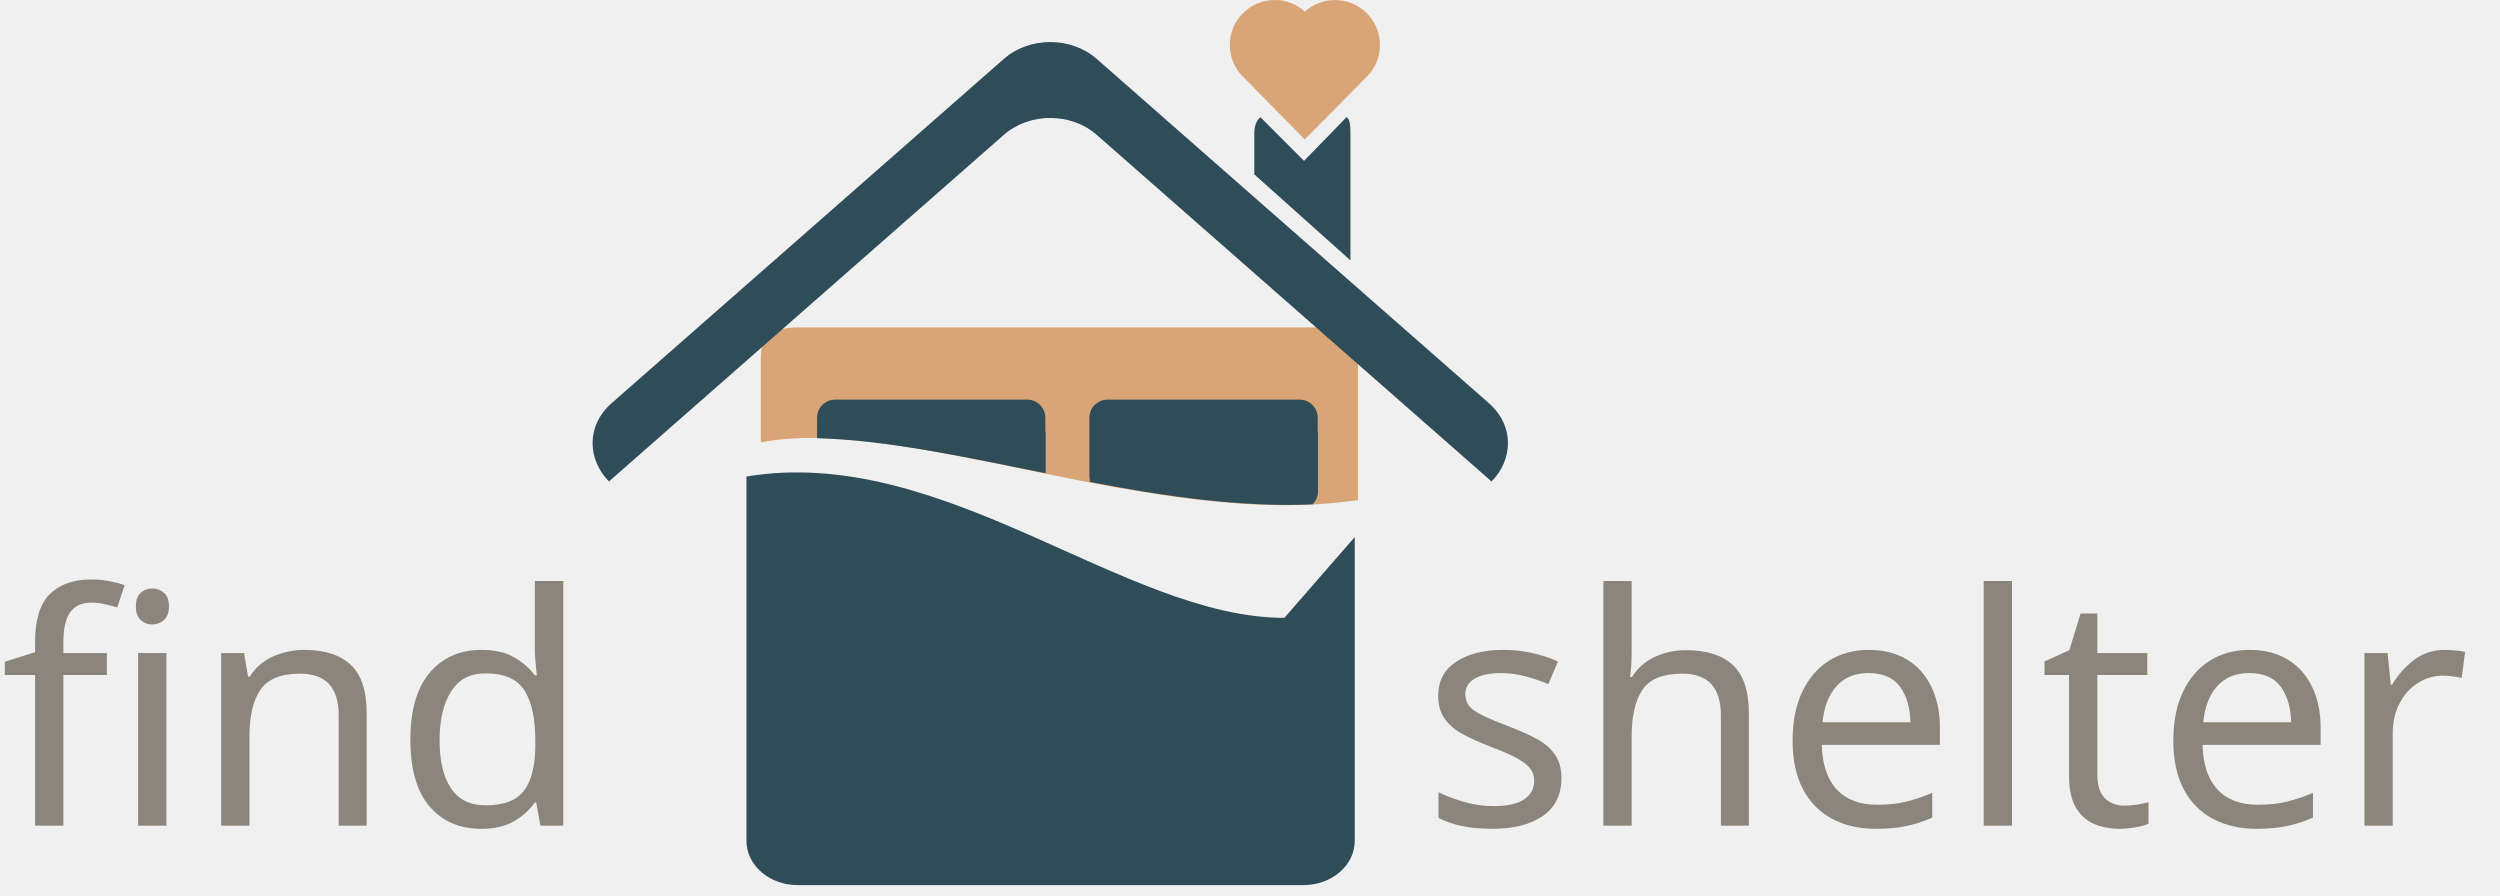
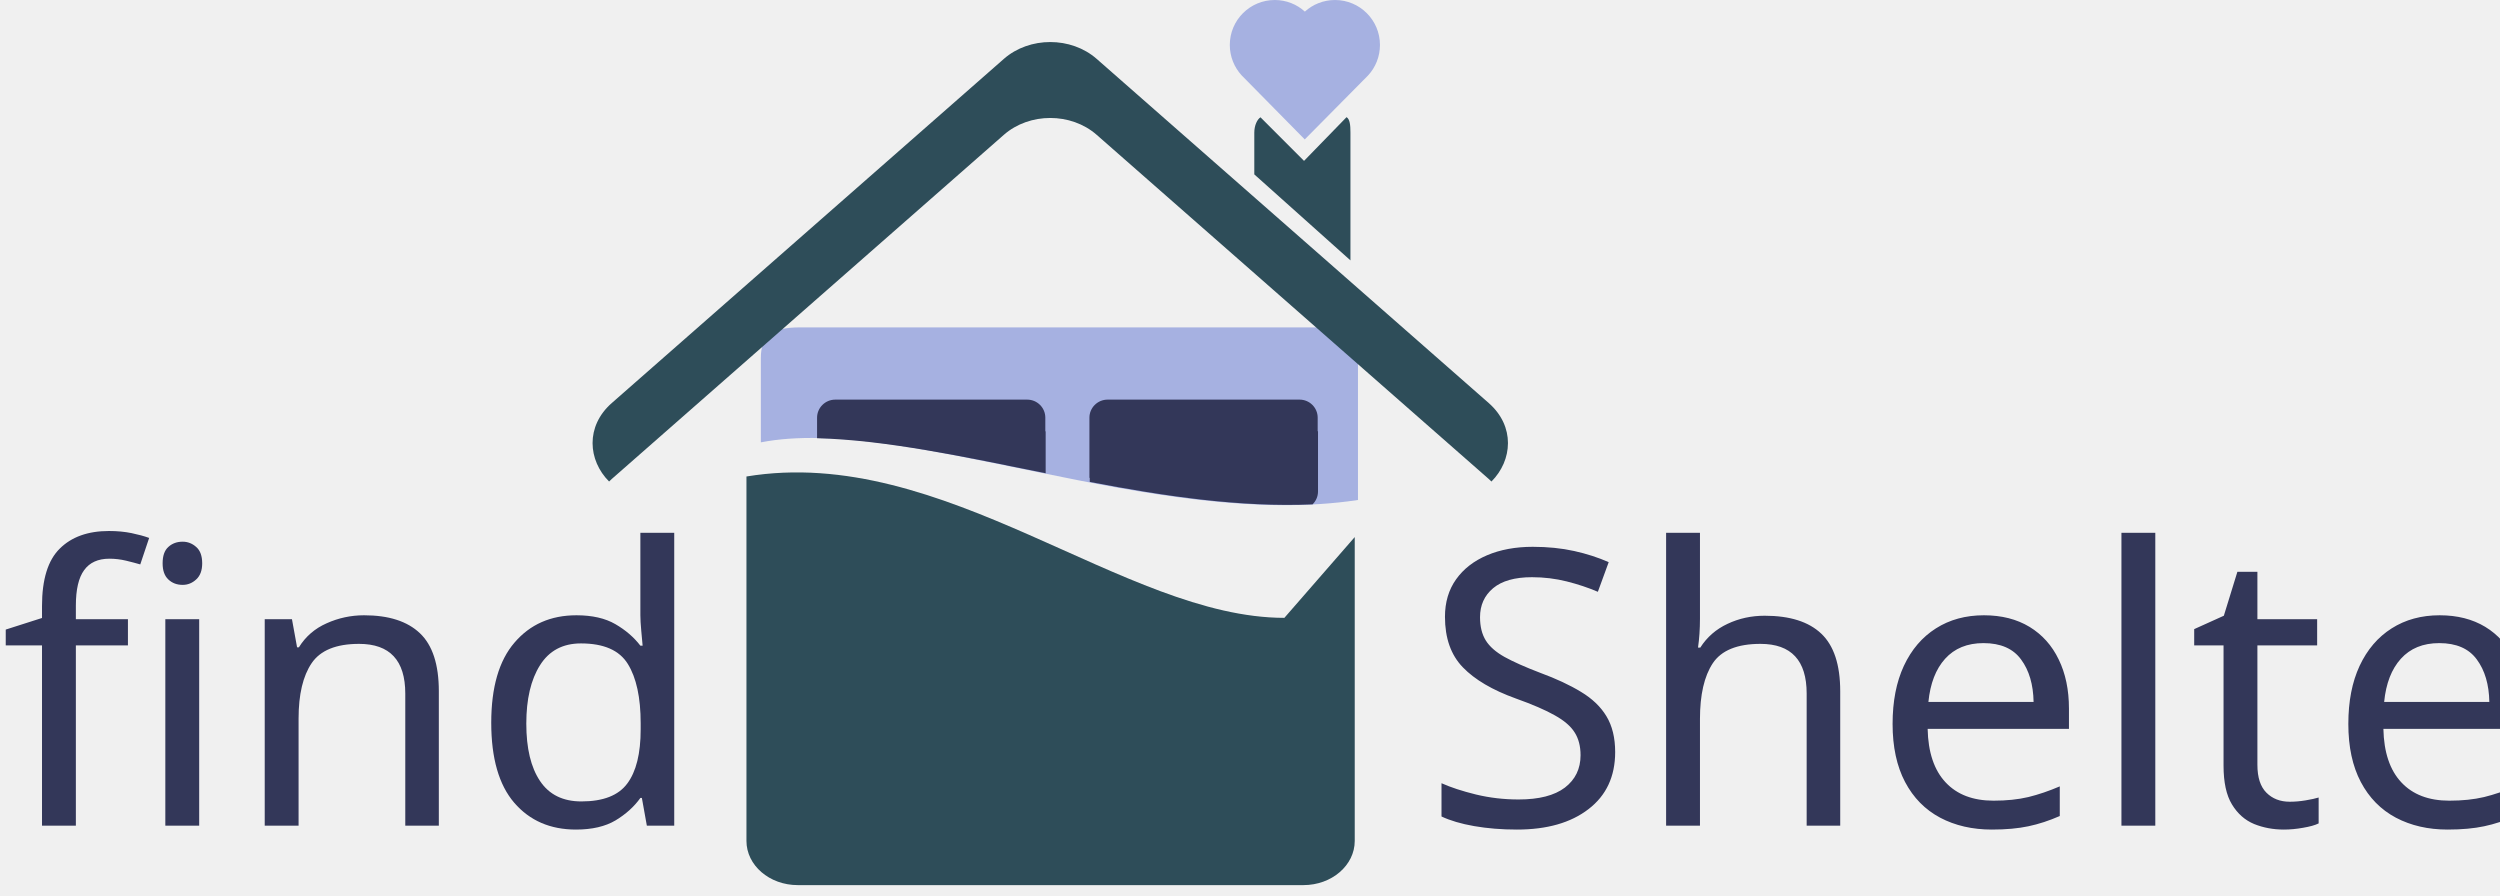
<svg xmlns="http://www.w3.org/2000/svg" version="1.1" id="Layer_1" x="0px" y="0px" width="259.577px" height="92.992px" viewBox="0 0 259.577 92.992" enable-background="new 0 0 259.577 92.992" xml:space="preserve">
  <g>
-     <text transform="matrix(1 0 0 1 0.002 85.7285)" fill="#8C857B" font-family="'Volkhov-Regular'" font-size="33.415">find</text>
+     <text transform="matrix(1 0 0 1 0.002 85.7285)" fill="#333759" font-family="Nunito" font-size="40">find</text>
  </g>
-   <text transform="matrix(1 0 0 1 147.626 85.7285)" fill="#8C857B" font-family="'Volkhov-Regular'" font-size="33.415">shelter</text>
-   <path fill="#D9A577" d="M141,51.915V37.164c0-2.118-1.078-3.171-4.098-3.171H83.004c-3.021,0-4.004,1.054-4.004,3.171v8.766  C94,43.02,120,55.087,141,51.915z" />
+   <text transform="matrix(1 0 0 1 147.626 85.7285)" fill="#333759" font-family="'Nunito'" font-size="40">Shelter</text>
+   <path fill="#A6B1E1" d="M141,51.915V37.164c0-2.118-1.078-3.171-4.098-3.171H83.004c-3.021,0-4.004,1.054-4.004,3.171v8.766  C94,43.02,120,55.087,141,51.915z" />
  <path fill="#FFFFFF" stroke="#000000" stroke-width="10" d="M81.797,52.021" />
  <path fill="#FFFFFF" stroke="#000000" stroke-width="10" d="M81.797,52.021" />
  <path fill="#2E4D59" d="M77.505,49.475v37.84c0,2.532,2.386,4.587,5.327,4.587h52.503c2.943,0,5.328-2.055,5.328-4.587v-31.55  l-7.306,8.387C116.694,64.151,98.005,46.085,77.505,49.475z" />
  <path fill="#2E4D59" d="M63.241,49.996c0.092-0.09,0.185-0.181,0.284-0.268L104.23,14c2.659-2.334,6.98-2.334,9.64,0l40.703,35.729  c0.103,0.087,0.194,0.178,0.286,0.268c2.187-2.195,2.479-5.726-0.286-8.152L113.87,6.115c-2.659-2.333-6.981-2.333-9.64,0  L63.525,41.844C60.763,44.27,61.055,47.801,63.241,49.996z" />
-   <path fill="#D9A577" d="M143.283,4.667c0-2.577-2.09-4.667-4.668-4.667c-1.202,0-2.302,0.456-3.129,1.204  C134.659,0.456,133.563,0,132.361,0c-2.58,0-4.67,2.09-4.67,4.667c0,1.218,0.468,2.327,1.229,3.158l6.553,6.651l6.568-6.635  C142.813,7.008,143.283,5.894,143.283,4.667z" />
+   <path fill="#A6B1E1" d="M143.283,4.667c0-2.577-2.09-4.667-4.668-4.667c-1.202,0-2.302,0.456-3.129,1.204  C134.659,0.456,133.563,0,132.361,0c-2.58,0-4.67,2.09-4.67,4.667c0,1.218,0.468,2.327,1.229,3.158l6.553,6.651l6.568-6.635  C142.813,7.008,143.283,5.894,143.283,4.667z" />
  <path fill="#2E4D59" d="M139.813,12.165l-4.415,4.539l-4.52-4.525c-0.341,0.214-0.643,0.844-0.643,1.588v4.34l9.983,8.929v-13.27  C140.22,13.006,140.157,12.366,139.813,12.165z" />
-   <path fill="#2E4D59" d="M113.151,50.039c7.751,1.484,15.631,2.656,23.131,2.33c0.35-0.341,0.568-0.813,0.568-1.338v-6.249h-0.034  v-1.416c0-1.034-0.842-1.874-1.882-1.874h-9.867h-0.168h-9.894c-1.042,0-1.89,0.843-1.89,1.877v6.249h0.035V50.039z" />
-   <path fill="#2E4D59" d="M108.572,49.139v-4.356h-0.035v-1.416c0-1.034-0.842-1.874-1.883-1.874h-9.866h-0.168h-9.894  c-1.042,0-1.889,0.843-1.889,1.877V45.5C91.999,45.687,100.14,47.434,108.572,49.139z" />
+   <path fill="#333759" d="M113.151,50.039c7.751,1.484,15.631,2.656,23.131,2.33c0.35-0.341,0.568-0.813,0.568-1.338v-6.249h-0.034  v-1.416c0-1.034-0.842-1.874-1.882-1.874h-9.867h-0.168h-9.894c-1.042,0-1.89,0.843-1.89,1.877v6.249h0.035V50.039z" />
+   <path fill="#333759" d="M108.572,49.139v-4.356h-0.035v-1.416c0-1.034-0.842-1.874-1.883-1.874h-9.866h-0.168h-9.894  c-1.042,0-1.889,0.843-1.889,1.877V45.5C91.999,45.687,100.14,47.434,108.572,49.139z" />
</svg>
